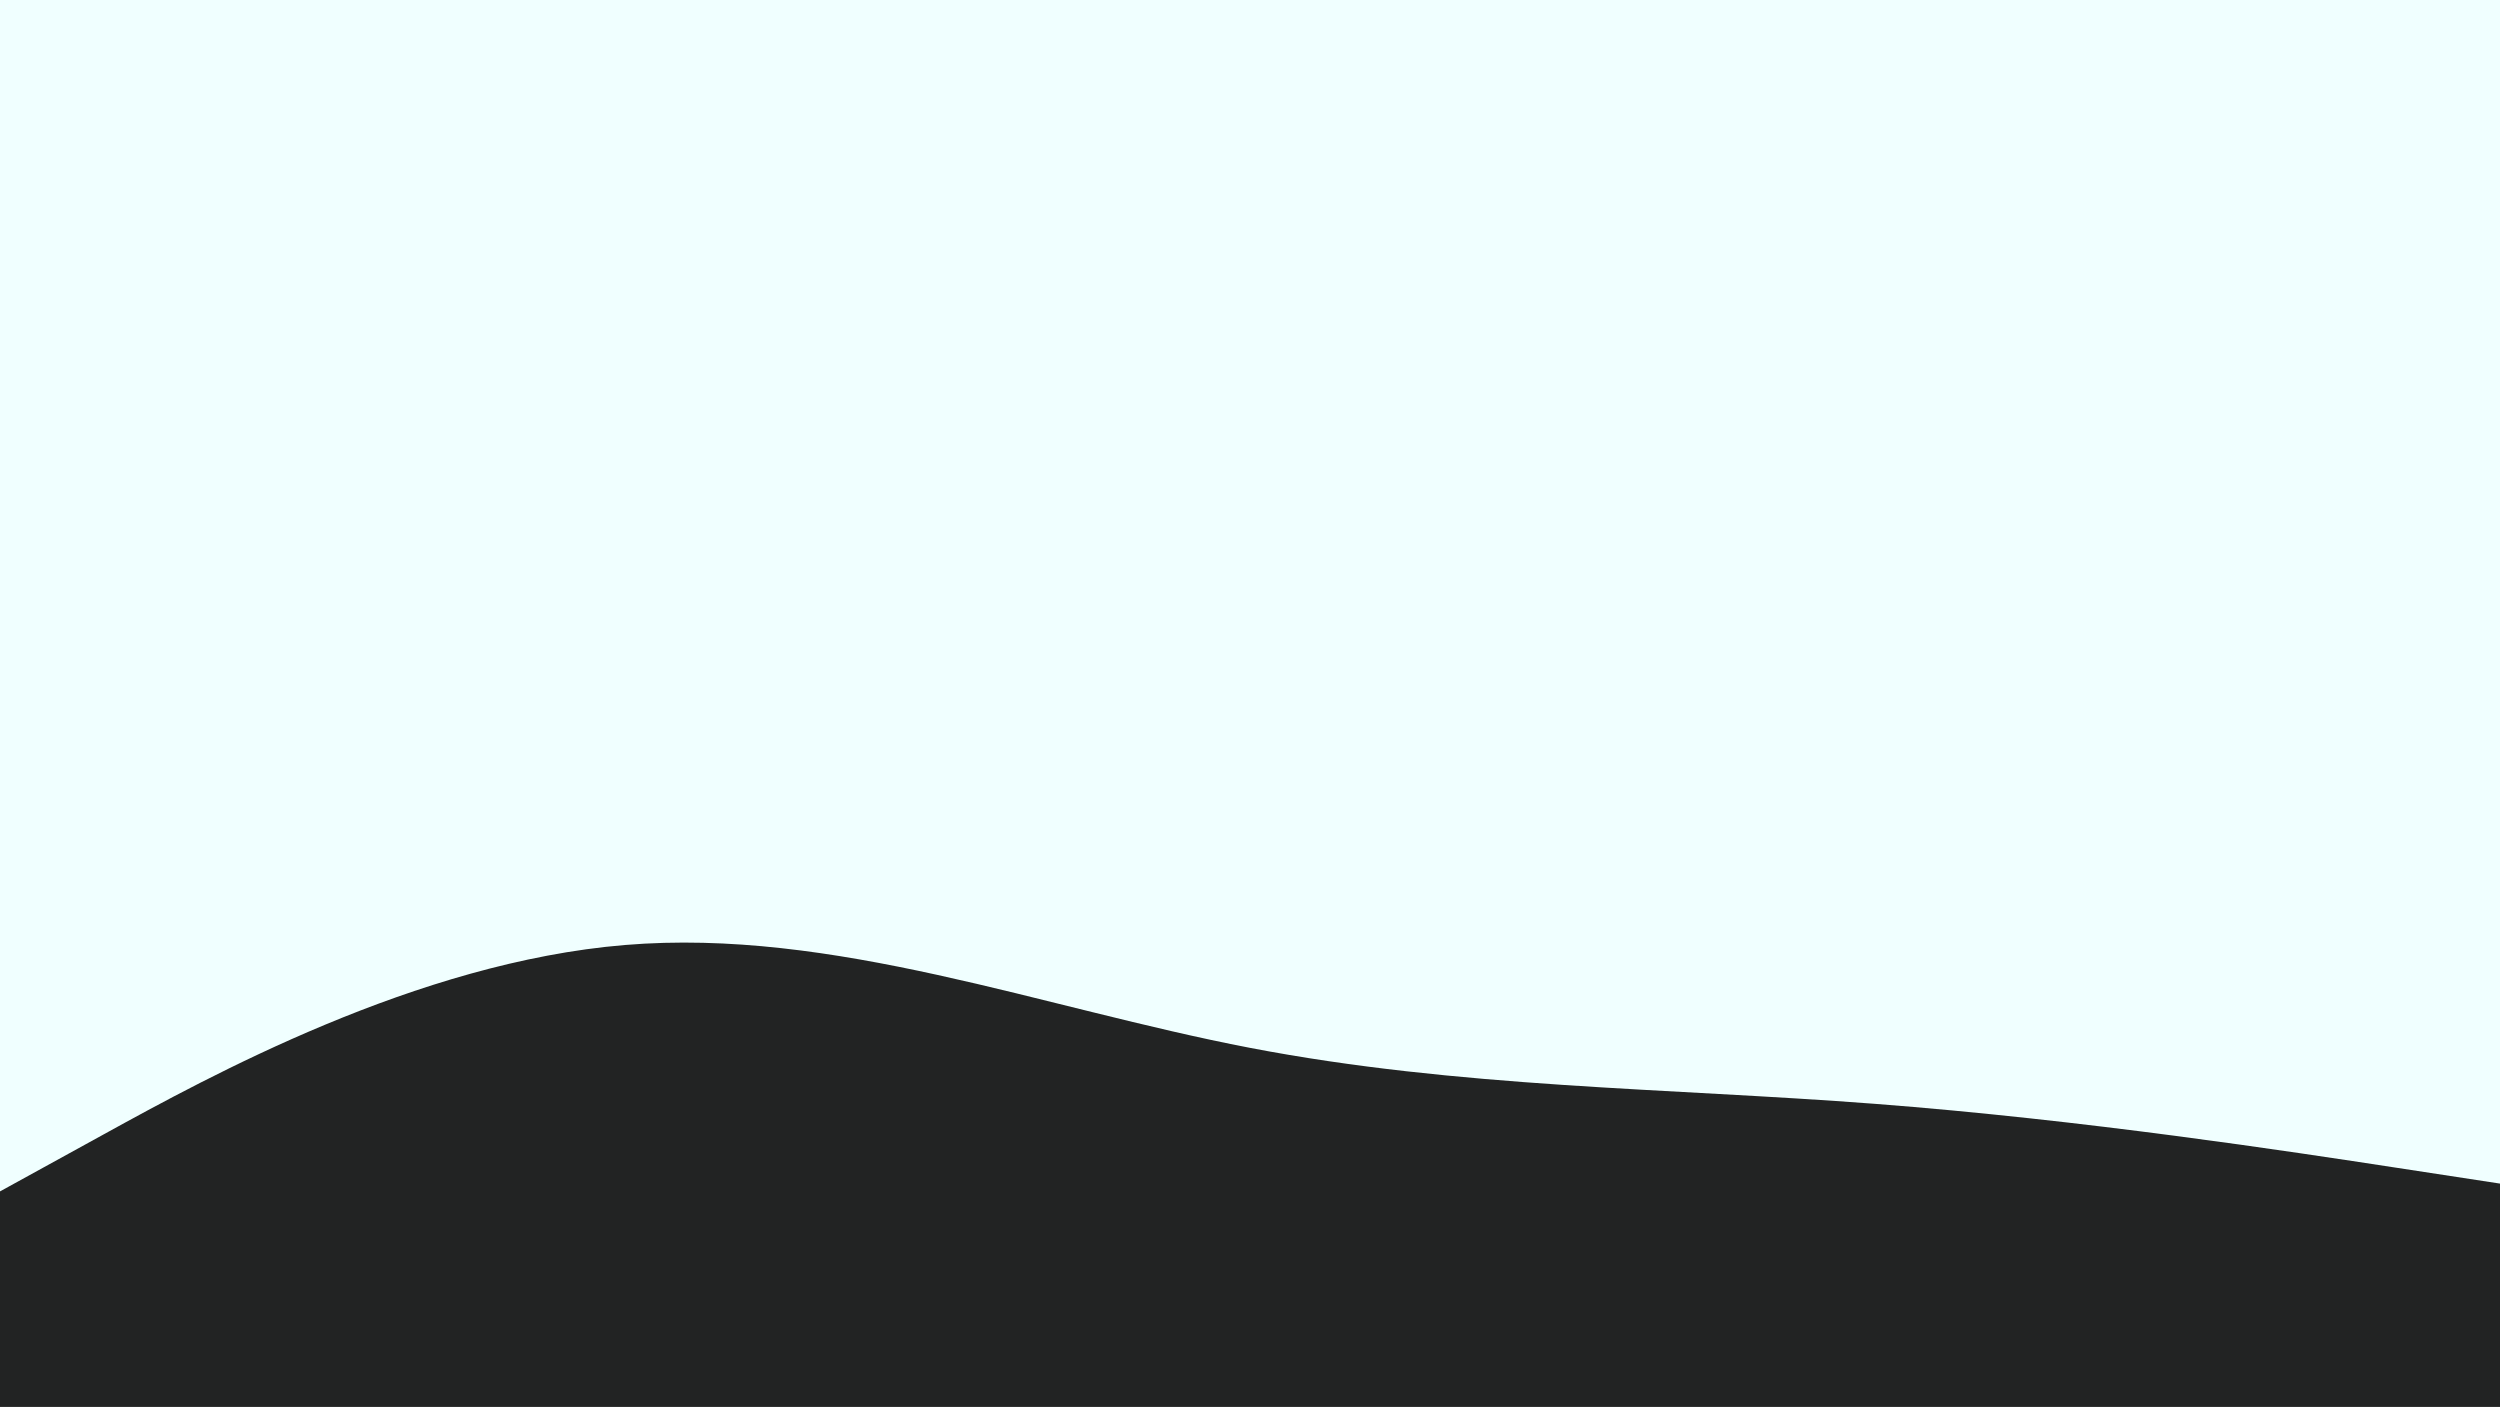
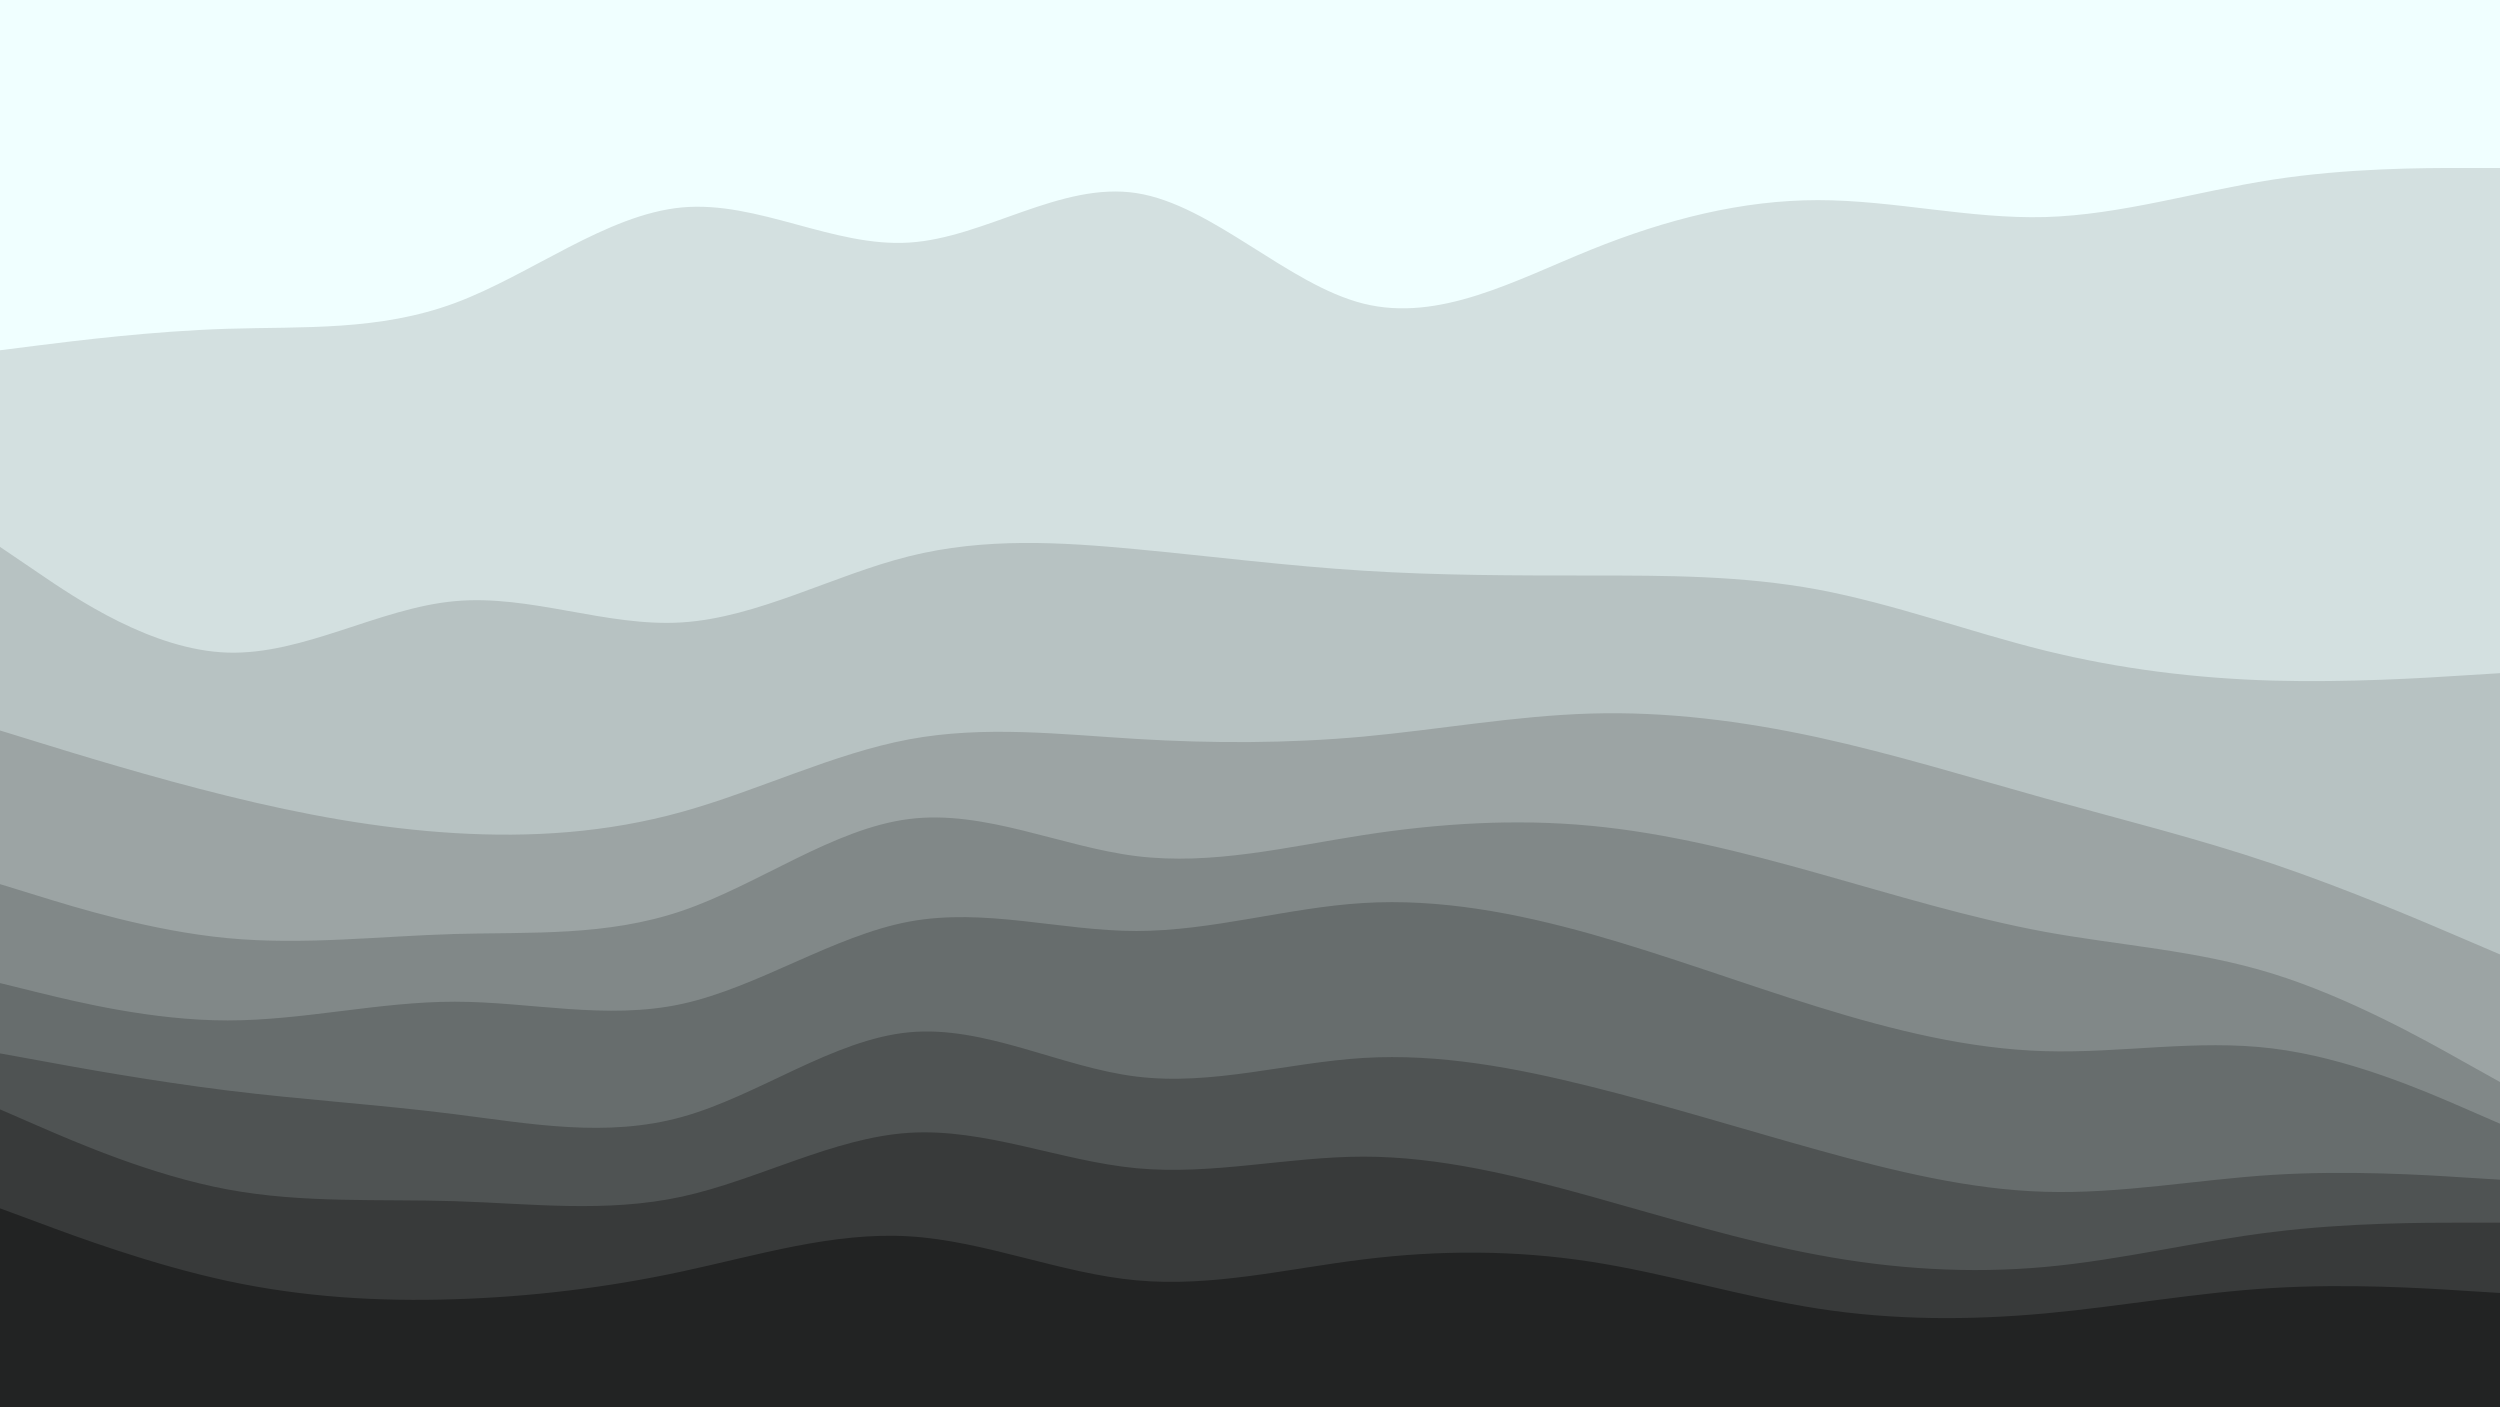
- <svg xmlns="http://www.w3.org/2000/svg" id="visual" viewBox="0 0 3840 2160" width="3840" height="2160" version="1.1">
-   <rect x="0" y="0" width="3840" height="2160" fill="#f0ffff" />
-   <path d="M0 1830L160 1742C320 1654 640 1478 960 1451.5C1280 1425 1600 1548 1920 1609.5C2240 1671 2560 1671 2880 1695.5C3200 1720 3520 1769 3680 1793.5L3840 1818L3840 2161L3680 2161C3520 2161 3200 2161 2880 2161C2560 2161 2240 2161 1920 2161C1600 2161 1280 2161 960 2161C640 2161 320 2161 160 2161L0 2161Z" fill="#222323" stroke-linecap="round" stroke-linejoin="miter" />
+ <svg xmlns="http://www.w3.org/2000/svg" id="visual" viewBox="0 0 1920 1080" width="1920" height="1080" version="1.1">
+   <path d="M0 271L29.2 267.3C58.3 263.7 116.7 256.3 174.8 254.5C233 252.7 291 256.3 349.2 234.8C407.3 213.3 465.7 166.7 523.8 161.3C582 156 640 192 698.2 188.3C756.3 184.7 814.7 141.3 872.8 150.3C931 159.3 989 220.7 1047.2 235.2C1105.3 249.7 1163.7 217.3 1221.8 193.8C1280 170.3 1338 155.7 1396.2 155.7C1454.3 155.7 1512.7 170.3 1570.8 168.7C1629 167 1687 149 1745.2 140C1803.3 131 1861.7 131 1890.8 131L1920 131L1920 0L1890.8 0C1861.7 0 1803.3 0 1745.2 0C1687 0 1629 0 1570.8 0C1512.7 0 1454.3 0 1396.2 0C1338 0 1280 0 1221.8 0C1163.7 0 1105.3 0 1047.2 0C989 0 931 0 872.8 0C814.7 0 756.3 0 698.2 0C640 0 582 0 523.8 0C465.7 0 407.3 0 349.2 0C291 0 233 0 174.8 0C116.7 0 58.3 0 29.2 0L0 0Z" fill="#f0ffff" />
+   <path d="M0 422L29.2 441.8C58.3 461.7 116.7 501.3 174.8 503.2C233 505 291 469 349.2 463.7C407.3 458.3 465.7 483.7 523.8 480C582 476.3 640 443.7 698.2 429.2C756.3 414.7 814.7 418.3 872.8 423.8C931 429.3 989 436.7 1047.2 440.3C1105.3 444 1163.7 444 1221.8 444C1280 444 1338 444 1396.2 454.8C1454.3 465.7 1512.7 487.3 1570.8 501.7C1629 516 1687 523 1745.2 524.7C1803.3 526.3 1861.7 522.7 1890.8 520.8L1920 519L1920 129L1890.8 129C1861.7 129 1803.3 129 1745.2 138C1687 147 1629 165 1570.8 166.7C1512.7 168.3 1454.3 153.7 1396.2 153.7C1338 153.7 1280 168.3 1221.8 191.8C1163.7 215.3 1105.3 247.7 1047.2 233.2C989 218.7 931 157.3 872.8 148.3C814.7 139.3 756.3 182.7 698.2 186.3C640 190 582 154 523.8 159.3C465.7 164.7 407.3 211.3 349.2 232.8C291 254.3 233 250.7 174.8 252.5C116.7 254.3 58.3 261.7 29.2 265.3L0 269Z" fill="#d3e0e0" />
+   <path d="M0 563L29.2 572C58.3 581 116.7 599 174.8 613.3C233 627.7 291 638.3 349.2 641.8C407.3 645.3 465.7 641.7 523.8 625.5C582 609.3 640 580.7 698.2 569.8C756.3 559 814.7 566 872.8 569.5C931 573 989 573 1047.2 567.7C1105.3 562.3 1163.7 551.7 1221.8 550C1280 548.3 1338 555.7 1396.2 568.3C1454.3 581 1512.7 599 1570.8 615.2C1629 631.3 1687 645.7 1745.2 665.3C1803.3 685 1861.7 710 1890.8 722.5L1920 735L1920 517L1890.8 518.8C1861.7 520.7 1803.3 524.3 1745.2 522.7C1687 521 1629 514 1570.8 499.7C1512.7 485.3 1454.3 463.7 1396.2 452.8C1338 442 1280 442 1221.8 442C1163.7 442 1105.3 442 1047.2 438.3C989 434.7 931 427.3 872.8 421.8C814.7 416.3 756.3 412.7 698.2 427.2C640 441.7 582 474.3 523.8 478C465.7 481.7 407.3 456.3 349.2 461.7C291 467 233 503 174.8 501.2C116.7 499.3 58.3 459.7 29.2 439.8L0 420Z" fill="#b7c2c2" />
+   <path d="M0 681L29.2 690C58.3 699 116.7 717 174.8 722.5C233 728 291 721 349.2 719.3C407.3 717.7 465.7 721.3 523.8 701.5C582 681.7 640 638.3 698.2 631C756.3 623.7 814.7 652.3 872.8 659.5C931 666.7 989 652.3 1047.2 643.3C1105.3 634.3 1163.7 630.7 1221.8 636.2C1280 641.7 1338 656.3 1396.2 672.7C1454.3 689 1512.7 707 1570.8 717.7C1629 728.3 1687 731.7 1745.2 749.7C1803.3 767.7 1861.7 800.3 1890.8 816.7L1920 833L1920 733L1890.8 720.5C1861.7 708 1803.3 683 1745.2 663.3C1687 643.7 1629 629.3 1570.8 613.2C1512.7 597 1454.3 579 1396.2 566.3C1338 553.7 1280 546.3 1221.8 548C1163.7 549.7 1105.3 560.3 1047.2 565.7C989 571 931 571 872.8 567.5C814.7 564 756.3 557 698.2 567.8C640 578.7 582 607.3 523.8 623.5C465.7 639.7 407.3 643.3 349.2 639.8C291 636.3 233 625.7 174.8 611.3C116.7 597 58.3 579 29.2 570L0 561Z" fill="#9ca4a4" />
+   <path d="M0 757L29.2 764.2C58.3 771.3 116.7 785.7 174.8 785.7C233 785.7 291 771.3 349.2 771.3C407.3 771.3 465.7 785.7 523.8 773C582 760.3 640 720.7 698.2 709.8C756.3 699 814.7 717 872.8 717C931 717 989 699 1047.2 695.5C1105.3 692 1163.7 703 1221.8 719.3C1280 735.7 1338 757.3 1396.2 775.3C1454.3 793.3 1512.7 807.7 1570.8 809.3C1629 811 1687 800 1745.2 807.2C1803.3 814.3 1861.7 839.7 1890.8 852.3L1920 865L1920 831L1890.8 814.7C1861.7 798.3 1803.3 765.7 1745.2 747.7C1687 729.7 1629 726.3 1570.8 715.7C1512.7 705 1454.3 687 1396.2 670.7C1338 654.3 1280 639.7 1221.8 634.2C1163.7 628.7 1105.3 632.3 1047.2 641.3C989 650.3 931 664.7 872.8 657.5C814.7 650.3 756.3 621.7 698.2 629C640 636.3 582 679.7 523.8 699.5C465.7 719.3 407.3 715.7 349.2 717.3C291 719 233 726 174.8 720.5C116.7 715 58.3 697 29.2 688L0 679Z" fill="#818888" />
+   <path d="M0 811L29.2 816.3C58.3 821.7 116.7 832.3 174.8 839.5C233 846.7 291 850.3 349.2 857.7C407.3 865 465.7 876 523.8 859.8C582 843.7 640 800.3 698.2 794.8C756.3 789.3 814.7 821.7 872.8 828.8C931 836 989 818 1047.2 814.5C1105.3 811 1163.7 822 1221.8 836.5C1280 851 1338 869 1396.2 885.2C1454.3 901.3 1512.7 915.7 1570.8 917.3C1629 919 1687 908 1745.2 904.3C1803.3 900.7 1861.7 904.3 1890.8 906.2L1920 908L1920 863L1890.8 850.3C1861.7 837.7 1803.3 812.3 1745.2 805.2C1687 798 1629 809 1570.8 807.3C1512.7 805.7 1454.3 791.3 1396.2 773.3C1338 755.3 1280 733.7 1221.8 717.3C1163.7 701 1105.3 690 1047.2 693.5C989 697 931 715 872.8 715C814.7 715 756.3 697 698.2 707.8C640 718.7 582 758.3 523.8 771C465.7 783.7 407.3 769.3 349.2 769.3C291 769.3 233 783.7 174.8 783.7C116.7 783.7 58.3 769.3 29.2 762.2L0 755Z" fill="#676d6d" />
+   <path d="M0 854L29.2 866.7C58.3 879.3 116.7 904.7 174.8 915.5C233 926.3 291 922.7 349.2 924.5C407.3 926.3 465.7 933.7 523.8 921C582 908.3 640 875.7 698.2 872C756.3 868.3 814.7 893.7 872.8 899.2C931 904.7 989 890.3 1047.2 890.3C1105.3 890.3 1163.7 904.7 1221.8 920.8C1280 937 1338 955 1396.2 965.8C1454.3 976.7 1512.7 980.3 1570.8 975C1629 969.7 1687 955.3 1745.2 948.2C1803.3 941 1861.7 941 1890.8 941L1920 941L1920 906L1890.8 904.2C1861.7 902.3 1803.3 898.7 1745.2 902.3C1687 906 1629 917 1570.8 915.3C1512.7 913.7 1454.3 899.3 1396.2 883.2C1338 867 1280 849 1221.8 834.5C1163.7 820 1105.3 809 1047.2 812.5C989 816 931 834 872.8 826.8C814.7 819.7 756.3 787.3 698.2 792.8C640 798.3 582 841.7 523.8 857.8C465.7 874 407.3 863 349.2 855.7C291 848.3 233 844.7 174.8 837.5C116.7 830.3 58.3 819.7 29.2 814.3L0 809Z" fill="#4f5353" />
+   <path d="M0 930L29.2 940.8C58.3 951.7 116.7 973.3 174.8 985.8C233 998.3 291 1001.7 349.2 999.8C407.3 998 465.7 991 523.8 978.5C582 966 640 948 698.2 951.5C756.3 955 814.7 980 872.8 985.3C931 990.7 989 976.3 1047.2 969.2C1105.3 962 1163.7 962 1221.8 971C1280 980 1338 998 1396.2 1007C1454.3 1016 1512.7 1016 1570.8 1010.7C1629 1005.3 1687 994.7 1745.2 991.2C1803.3 987.7 1861.7 991.3 1890.8 993.2L1920 995L1920 939L1890.8 939C1861.7 939 1803.3 939 1745.2 946.2C1687 953.3 1629 967.7 1570.8 973C1512.7 978.3 1454.3 974.7 1396.2 963.8C1338 953 1280 935 1221.8 918.8C1163.7 902.7 1105.3 888.3 1047.2 888.3C989 888.3 931 902.7 872.8 897.2C814.7 891.7 756.3 866.3 698.2 870C640 873.7 582 906.3 523.8 919C465.7 931.7 407.3 924.3 349.2 922.5C291 920.7 233 924.3 174.8 913.5C116.7 902.7 58.3 877.3 29.2 864.7L0 852Z" fill="#383a3a" />
+   <path d="M0 1081L29.2 1081C58.3 1081 116.7 1081 174.8 1081C233 1081 291 1081 349.2 1081C407.3 1081 465.7 1081 523.8 1081C582 1081 640 1081 698.2 1081C756.3 1081 814.7 1081 872.8 1081C931 1081 989 1081 1047.2 1081C1105.3 1081 1163.7 1081 1221.8 1081C1280 1081 1338 1081 1396.2 1081C1454.3 1081 1512.7 1081 1570.8 1081C1629 1081 1687 1081 1745.2 1081C1803.3 1081 1861.7 1081 1890.8 1081L1920 1081L1920 993L1890.8 991.2C1861.7 989.3 1803.3 985.7 1745.2 989.2C1687 992.7 1629 1003.3 1570.8 1008.7C1512.7 1014 1454.3 1014 1396.2 1005C1338 996 1280 978 1221.8 969C1163.7 960 1105.3 960 1047.2 967.2C989 974.3 931 988.7 872.8 983.3C814.7 978 756.3 953 698.2 949.5C640 946 582 964 523.8 976.5C465.7 989 407.3 996 349.2 997.8C291 999.7 233 996.3 174.8 983.8C116.7 971.3 58.3 949.7 29.2 938.8L0 928Z" fill="#222323" />
</svg>
